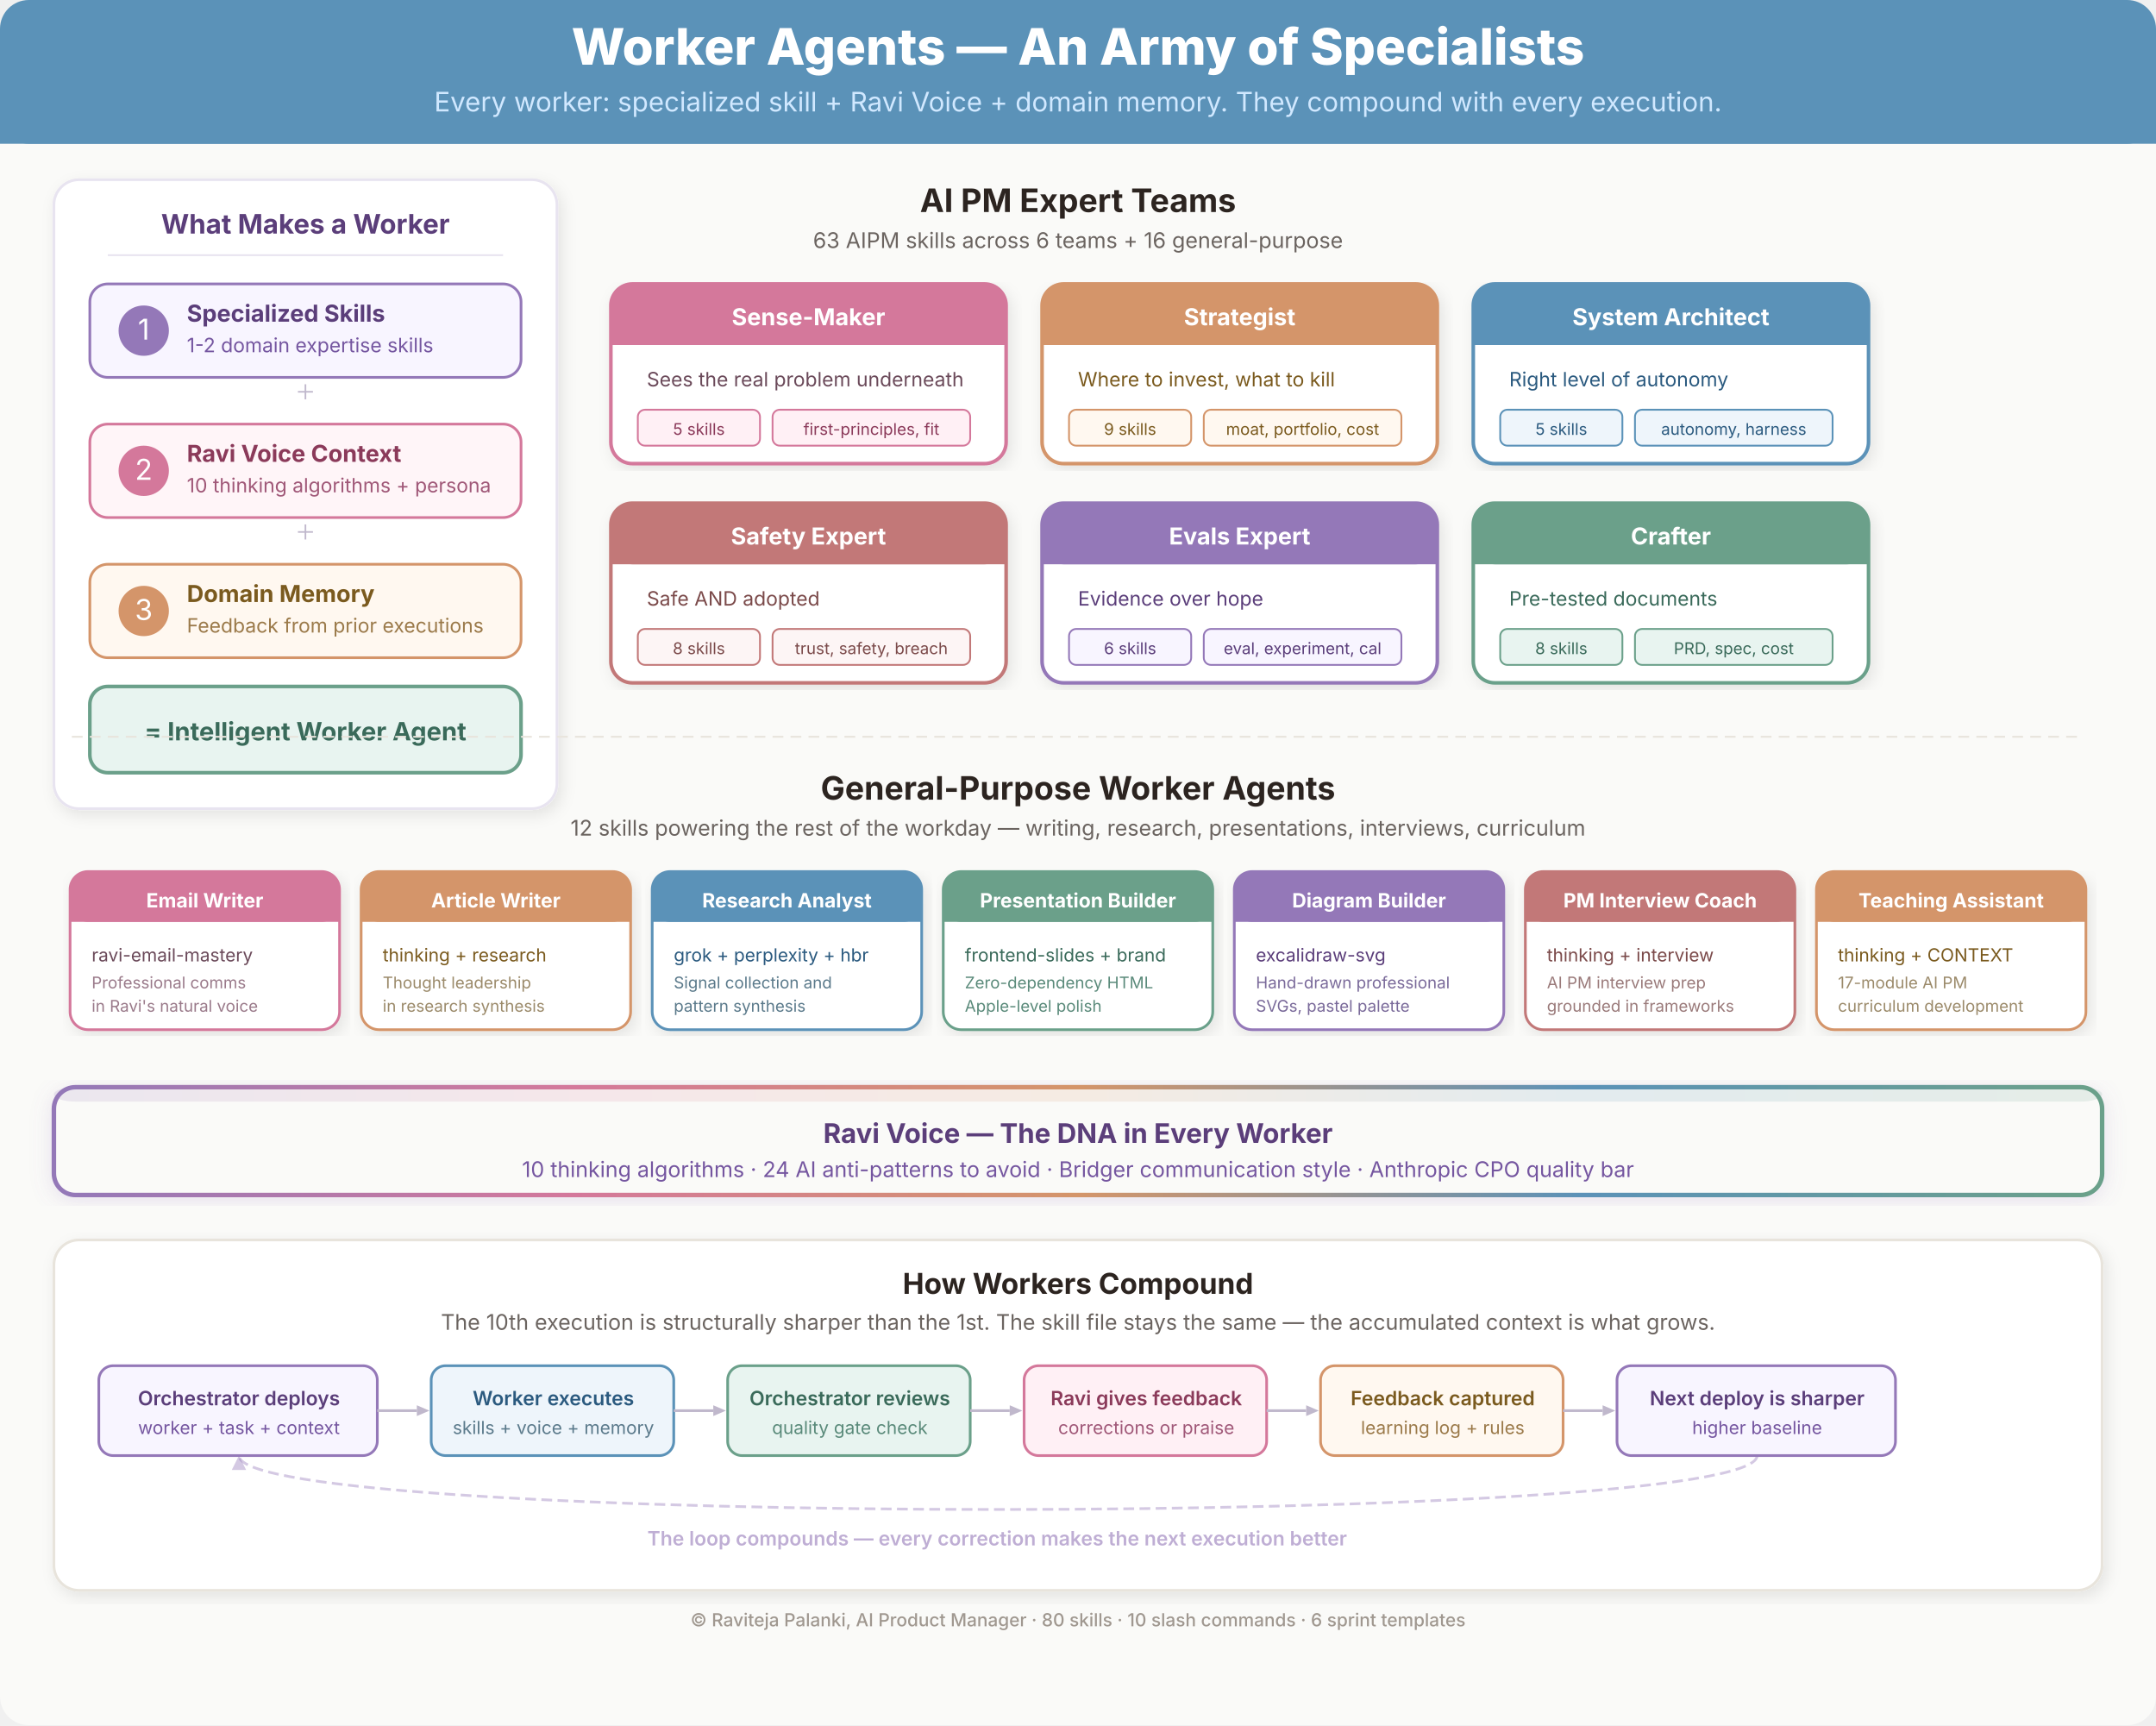
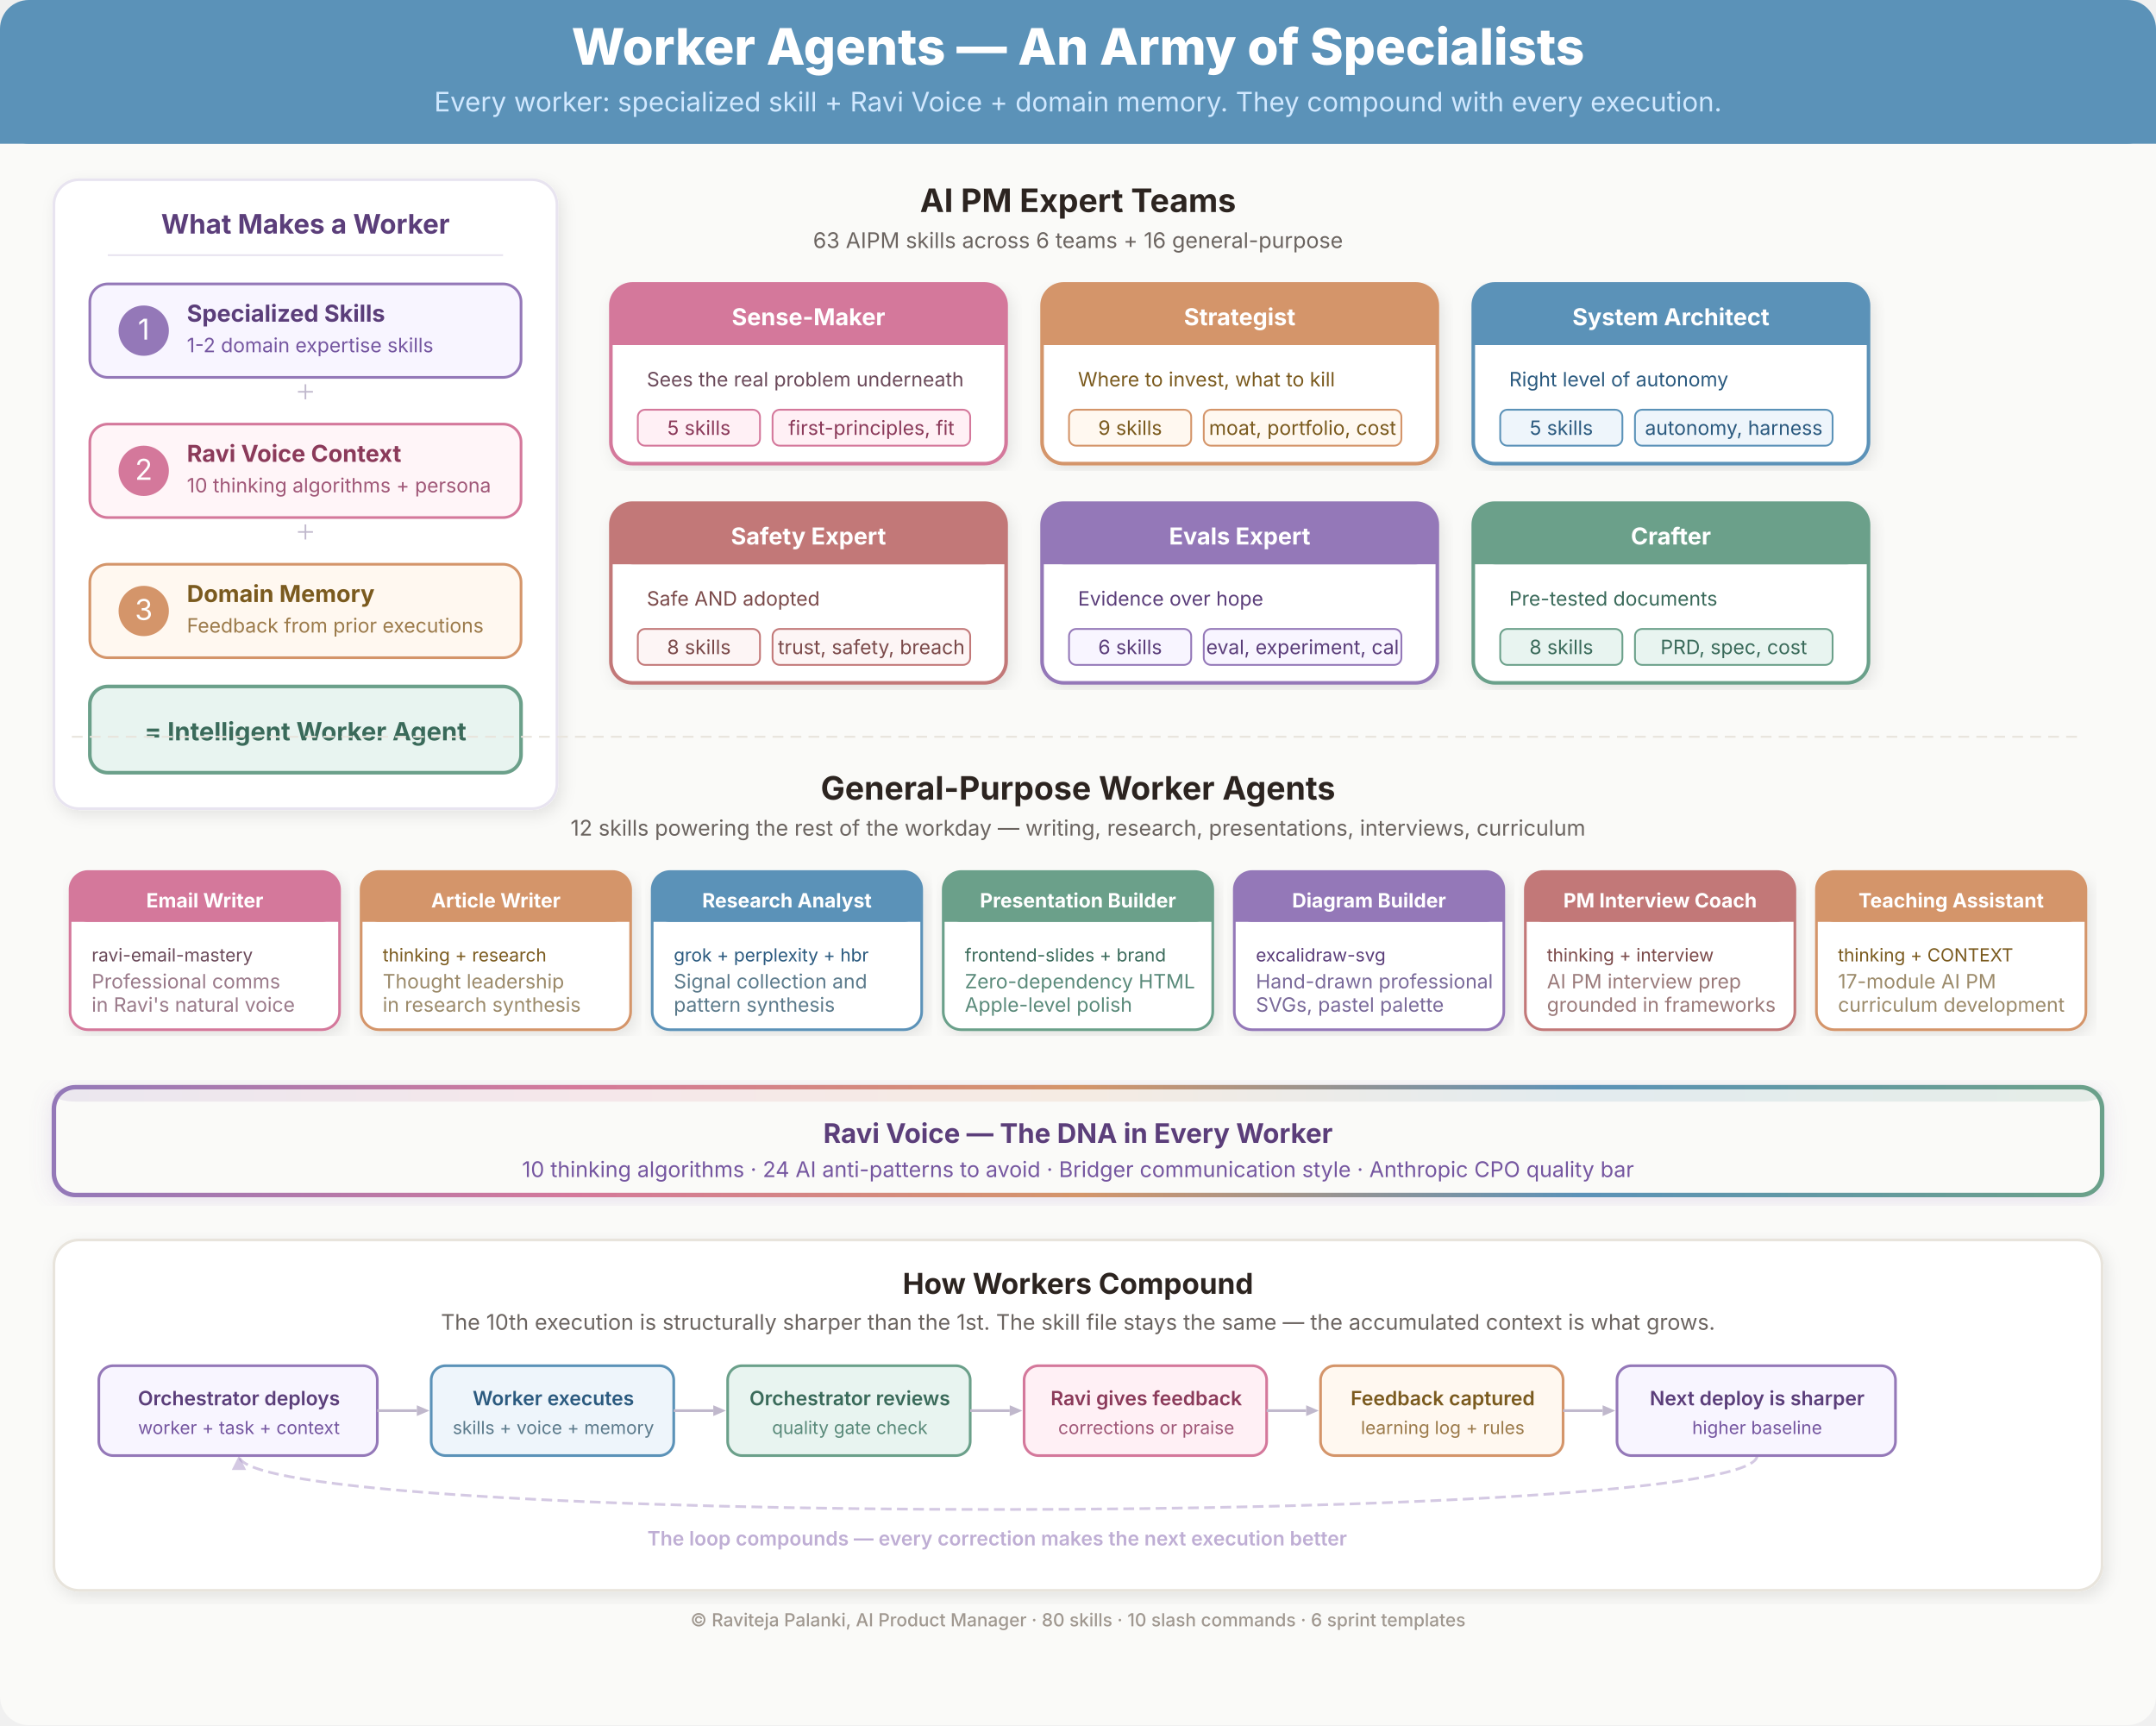
- <svg xmlns="http://www.w3.org/2000/svg" viewBox="0 0 1200 960" width="1200" height="960">
+ <svg xmlns="http://www.w3.org/2000/svg" viewBox="0 0 1200 960" width="1200" height="960" role="img" aria-label="80 skills, 10 slash commands, 6 sprint templates organized as an AI operating system that learns.">
  <defs>
    <filter id="s" x="-4%" y="-4%" width="108%" height="108%">
      <feDropShadow dx="2" dy="3" stdDeviation="4" flood-color="#000000" flood-opacity="0.09" />
    </filter>
    <filter id="glow" x="-10%" y="-10%" width="120%" height="120%">
      <feDropShadow dx="0" dy="2" stdDeviation="6" flood-color="#9478B8" flood-opacity="0.19" />
    </filter>
    <linearGradient id="dnaGrad" x1="0%" y1="0%" x2="100%" y2="0%">
      <stop offset="0%" stop-color="#9478B8" />
      <stop offset="25%" stop-color="#D4789B" />
      <stop offset="50%" stop-color="#D4956A" />
      <stop offset="75%" stop-color="#5B92B8" />
      <stop offset="100%" stop-color="#6BA08A" />
    </linearGradient>
  </defs>
  <rect width="1200" height="960" rx="16" fill="#FAFAF8" />
  <rect x="0" y="0" width="1200" height="80" rx="16" fill="#5B92B8" />
  <rect x="0" y="60" width="1200" height="20" fill="#5B92B8" />
  <text x="600" y="36" text-anchor="middle" fill="#FFFFFF" font-size="28" font-weight="800" font-family="Inter, Segoe UI, sans-serif">Worker Agents — An Army of Specialists</text>
  <text x="600" y="62" text-anchor="middle" fill="#D0E8FF" font-size="15" font-family="Inter, sans-serif">Every worker: specialized skill + Ravi Voice + domain memory. They compound with every execution.</text>
  <rect x="30" y="100" width="280" height="350" rx="14" fill="#FFFFFF" stroke="#E8E4F0" stroke-width="1.5" filter="url(#s)" />
  <text x="170" y="130" text-anchor="middle" fill="#5B3E7A" font-size="15" font-weight="700" font-family="Inter, sans-serif">What Makes a Worker</text>
  <line x1="60" y1="142" x2="280" y2="142" stroke="#E8E4F0" stroke-width="1" />
  <rect x="50" y="158" width="240" height="52" rx="10" fill="#F8F5FF" stroke="#9478B8" stroke-width="1.5" />
  <circle cx="80" cy="184" r="14" fill="#9478B8" />
  <text x="80" y="189" text-anchor="middle" fill="#FFFFFF" font-size="16" font-family="Inter, sans-serif">1</text>
  <text x="104" y="179" fill="#5B3E7A" font-size="13" font-weight="700" font-family="Inter, sans-serif">Specialized Skills</text>
  <text x="104" y="196" fill="#7556A0" font-size="11" font-family="Inter, sans-serif">1-2 domain expertise skills</text>
  <text x="170" y="224" text-anchor="middle" fill="#C0B8CC" font-size="18">+</text>
  <rect x="50" y="236" width="240" height="52" rx="10" fill="#FFF5F8" stroke="#D4789B" stroke-width="1.5" />
  <circle cx="80" cy="262" r="14" fill="#D4789B" />
  <text x="80" y="267" text-anchor="middle" fill="#FFFFFF" font-size="16" font-family="Inter, sans-serif">2</text>
  <text x="104" y="257" fill="#8B3A5A" font-size="13" font-weight="700" font-family="Inter, sans-serif">Ravi Voice Context</text>
  <text x="104" y="274" fill="#A05878" font-size="11" font-family="Inter, sans-serif">10 thinking algorithms + persona</text>
  <text x="170" y="302" text-anchor="middle" fill="#C0B8CC" font-size="18">+</text>
  <rect x="50" y="314" width="240" height="52" rx="10" fill="#FFF8F0" stroke="#D4956A" stroke-width="1.5" />
  <circle cx="80" cy="340" r="14" fill="#D4956A" />
  <text x="80" y="345" text-anchor="middle" fill="#FFFFFF" font-size="16" font-family="Inter, sans-serif">3</text>
  <text x="104" y="335" fill="#7A5A1E" font-size="13" font-weight="700" font-family="Inter, sans-serif">Domain Memory</text>
  <text x="104" y="352" fill="#9B7A4A" font-size="11" font-family="Inter, sans-serif">Feedback from prior executions</text>
  <rect x="50" y="382" width="240" height="48" rx="10" fill="#E8F4F0" stroke="#6BA08A" stroke-width="2" />
  <text x="170" y="412" text-anchor="middle" fill="#3A6A5A" font-size="14" font-weight="700" font-family="Inter, sans-serif">= Intelligent Worker Agent</text>
  <text x="600" y="118" text-anchor="middle" fill="#2C2420" font-size="18" font-weight="700" font-family="Inter, sans-serif">AI PM Expert Teams</text>
  <text x="600" y="138" text-anchor="middle" fill="#6B6460" font-size="12" font-family="Inter, sans-serif">63 AIPM skills across 6 teams + 16 general-purpose</text>
  <rect x="340" y="158" width="220" height="100" rx="12" fill="#FFFFFF" stroke="#D4789B" stroke-width="2" filter="url(#s)" />
  <rect x="340" y="158" width="220" height="34" rx="12" fill="#D4789B" />
  <rect x="340" y="178" width="220" height="14" fill="#D4789B" />
  <text x="450" y="181" text-anchor="middle" fill="#FFFFFF" font-size="13" font-weight="700" font-family="Inter, sans-serif">Sense-Maker</text>
  <text x="360" y="215" fill="#6B4A5A" font-size="11" font-family="Inter, sans-serif">Sees the real problem underneath</text>
  <rect x="355" y="228" width="68" height="20" rx="4" fill="#FFF0F5" stroke="#D4789B" stroke-width="1" />
-   <text x="389" y="242" text-anchor="middle" fill="#8B3A5A" font-size="9" font-family="Inter, sans-serif">5 skills</text>
+   <text x="389" y="242" text-anchor="middle" fill="#8B3A5A" font-size="11" font-family="Inter, sans-serif">5 skills</text>
  <rect x="430" y="228" width="110" height="20" rx="4" fill="#FFF0F5" stroke="#D4789B" stroke-width="1" />
-   <text x="485" y="242" text-anchor="middle" fill="#8B3A5A" font-size="9" font-family="Inter, sans-serif">first-principles, fit</text>
+   <text x="485" y="242" text-anchor="middle" fill="#8B3A5A" font-size="11" font-family="Inter, sans-serif">first-principles, fit</text>
  <rect x="580" y="158" width="220" height="100" rx="12" fill="#FFFFFF" stroke="#D4956A" stroke-width="2" filter="url(#s)" />
  <rect x="580" y="158" width="220" height="34" rx="12" fill="#D4956A" />
  <rect x="580" y="178" width="220" height="14" fill="#D4956A" />
  <text x="690" y="181" text-anchor="middle" fill="#FFFFFF" font-size="13" font-weight="700" font-family="Inter, sans-serif">Strategist</text>
  <text x="600" y="215" fill="#7A5A1E" font-size="11" font-family="Inter, sans-serif">Where to invest, what to kill</text>
  <rect x="595" y="228" width="68" height="20" rx="4" fill="#FFF8F0" stroke="#D4956A" stroke-width="1" />
-   <text x="629" y="242" text-anchor="middle" fill="#7A5A1E" font-size="9" font-family="Inter, sans-serif">9 skills</text>
+   <text x="629" y="242" text-anchor="middle" fill="#7A5A1E" font-size="11" font-family="Inter, sans-serif">9 skills</text>
  <rect x="670" y="228" width="110" height="20" rx="4" fill="#FFF8F0" stroke="#D4956A" stroke-width="1" />
-   <text x="725" y="242" text-anchor="middle" fill="#7A5A1E" font-size="9" font-family="Inter, sans-serif">moat, portfolio, cost</text>
+   <text x="725" y="242" text-anchor="middle" fill="#7A5A1E" font-size="11" font-family="Inter, sans-serif">moat, portfolio, cost</text>
  <rect x="820" y="158" width="220" height="100" rx="12" fill="#FFFFFF" stroke="#5B92B8" stroke-width="2" filter="url(#s)" />
  <rect x="820" y="158" width="220" height="34" rx="12" fill="#5B92B8" />
  <rect x="820" y="178" width="220" height="14" fill="#5B92B8" />
  <text x="930" y="181" text-anchor="middle" fill="#FFFFFF" font-size="13" font-weight="700" font-family="Inter, sans-serif">System Architect</text>
  <text x="840" y="215" fill="#2B5A7F" font-size="11" font-family="Inter, sans-serif">Right level of autonomy</text>
  <rect x="835" y="228" width="68" height="20" rx="4" fill="#EEF5FB" stroke="#5B92B8" stroke-width="1" />
-   <text x="869" y="242" text-anchor="middle" fill="#2B5A7F" font-size="9" font-family="Inter, sans-serif">5 skills</text>
+   <text x="869" y="242" text-anchor="middle" fill="#2B5A7F" font-size="11" font-family="Inter, sans-serif">5 skills</text>
  <rect x="910" y="228" width="110" height="20" rx="4" fill="#EEF5FB" stroke="#5B92B8" stroke-width="1" />
-   <text x="965" y="242" text-anchor="middle" fill="#2B5A7F" font-size="9" font-family="Inter, sans-serif">autonomy, harness</text>
+   <text x="965" y="242" text-anchor="middle" fill="#2B5A7F" font-size="11" font-family="Inter, sans-serif">autonomy, harness</text>
  <rect x="340" y="280" width="220" height="100" rx="12" fill="#FFFFFF" stroke="#C27878" stroke-width="2" filter="url(#s)" />
  <rect x="340" y="280" width="220" height="34" rx="12" fill="#C27878" />
  <rect x="340" y="300" width="220" height="14" fill="#C27878" />
  <text x="450" y="303" text-anchor="middle" fill="#FFFFFF" font-size="13" font-weight="700" font-family="Inter, sans-serif">Safety Expert</text>
  <text x="360" y="337" fill="#7B4A4A" font-size="11" font-family="Inter, sans-serif">Safe AND adopted</text>
  <rect x="355" y="350" width="68" height="20" rx="4" fill="#FDF5F5" stroke="#C27878" stroke-width="1" />
-   <text x="389" y="364" text-anchor="middle" fill="#7B4A4A" font-size="9" font-family="Inter, sans-serif">8 skills</text>
+   <text x="389" y="364" text-anchor="middle" fill="#7B4A4A" font-size="11" font-family="Inter, sans-serif">8 skills</text>
  <rect x="430" y="350" width="110" height="20" rx="4" fill="#FDF5F5" stroke="#C27878" stroke-width="1" />
-   <text x="485" y="364" text-anchor="middle" fill="#7B4A4A" font-size="9" font-family="Inter, sans-serif">trust, safety, breach</text>
+   <text x="485" y="364" text-anchor="middle" fill="#7B4A4A" font-size="11" font-family="Inter, sans-serif">trust, safety, breach</text>
  <rect x="580" y="280" width="220" height="100" rx="12" fill="#FFFFFF" stroke="#9478B8" stroke-width="2" filter="url(#s)" />
  <rect x="580" y="280" width="220" height="34" rx="12" fill="#9478B8" />
  <rect x="580" y="300" width="220" height="14" fill="#9478B8" />
  <text x="690" y="303" text-anchor="middle" fill="#FFFFFF" font-size="13" font-weight="700" font-family="Inter, sans-serif">Evals Expert</text>
  <text x="600" y="337" fill="#5B3E7A" font-size="11" font-family="Inter, sans-serif">Evidence over hope</text>
  <rect x="595" y="350" width="68" height="20" rx="4" fill="#F8F5FF" stroke="#9478B8" stroke-width="1" />
-   <text x="629" y="364" text-anchor="middle" fill="#5B3E7A" font-size="9" font-family="Inter, sans-serif">6 skills</text>
+   <text x="629" y="364" text-anchor="middle" fill="#5B3E7A" font-size="11" font-family="Inter, sans-serif">6 skills</text>
  <rect x="670" y="350" width="110" height="20" rx="4" fill="#F8F5FF" stroke="#9478B8" stroke-width="1" />
-   <text x="725" y="364" text-anchor="middle" fill="#5B3E7A" font-size="9" font-family="Inter, sans-serif">eval, experiment, cal</text>
+   <text x="725" y="364" text-anchor="middle" fill="#5B3E7A" font-size="11" font-family="Inter, sans-serif">eval, experiment, cal</text>
  <rect x="820" y="280" width="220" height="100" rx="12" fill="#FFFFFF" stroke="#6BA08A" stroke-width="2" filter="url(#s)" />
  <rect x="820" y="280" width="220" height="34" rx="12" fill="#6BA08A" />
  <rect x="820" y="300" width="220" height="14" fill="#6BA08A" />
  <text x="930" y="303" text-anchor="middle" fill="#FFFFFF" font-size="13" font-weight="700" font-family="Inter, sans-serif">Crafter</text>
  <text x="840" y="337" fill="#3A6A5A" font-size="11" font-family="Inter, sans-serif">Pre-tested documents</text>
  <rect x="835" y="350" width="68" height="20" rx="4" fill="#E8F4F0" stroke="#6BA08A" stroke-width="1" />
-   <text x="869" y="364" text-anchor="middle" fill="#3A6A5A" font-size="9" font-family="Inter, sans-serif">8 skills</text>
+   <text x="869" y="364" text-anchor="middle" fill="#3A6A5A" font-size="11" font-family="Inter, sans-serif">8 skills</text>
  <rect x="910" y="350" width="110" height="20" rx="4" fill="#E8F4F0" stroke="#6BA08A" stroke-width="1" />
-   <text x="965" y="364" text-anchor="middle" fill="#3A6A5A" font-size="9" font-family="Inter, sans-serif">PRD, spec, cost</text>
+   <text x="965" y="364" text-anchor="middle" fill="#3A6A5A" font-size="11" font-family="Inter, sans-serif">PRD, spec, cost</text>
  <line x1="40" y1="410" x2="1160" y2="410" stroke="#E8E4DC" stroke-width="1" stroke-dasharray="6,4" />
  <text x="600" y="445" text-anchor="middle" fill="#2C2420" font-size="18" font-weight="700" font-family="Inter, sans-serif">General-Purpose Worker Agents</text>
  <text x="600" y="465" text-anchor="middle" fill="#6B6460" font-size="12" font-family="Inter, sans-serif">12 skills powering the rest of the workday — writing, research, presentations, interviews, curriculum</text>
  <rect x="39" y="485" width="150" height="88" rx="10" fill="#FFFFFF" stroke="#D4789B" stroke-width="1.5" filter="url(#s)" />
  <rect x="39" y="485" width="150" height="28" rx="10" fill="#D4789B" />
  <rect x="39" y="503" width="150" height="10" fill="#D4789B" />
  <text x="114" y="505" text-anchor="middle" fill="#FFFFFF" font-size="11" font-weight="700" font-family="Inter, sans-serif">Email Writer</text>
  <text x="51" y="535" fill="#6B4A5A" font-size="10" font-family="Inter, sans-serif">ravi-email-mastery</text>
-   <text x="51" y="550" fill="#9A7A8A" font-size="9" font-family="Inter, sans-serif">Professional comms</text>
-   <text x="51" y="563" fill="#9A7A8A" font-size="9" font-family="Inter, sans-serif">in Ravi's natural voice</text>
+   <text x="51" y="550" fill="#9A7A8A" font-size="11" font-family="Inter, sans-serif">Professional comms</text>
+   <text x="51" y="563" fill="#9A7A8A" font-size="11" font-family="Inter, sans-serif">in Ravi's natural voice</text>
  <rect x="201" y="485" width="150" height="88" rx="10" fill="#FFFFFF" stroke="#D4956A" stroke-width="1.5" filter="url(#s)" />
  <rect x="201" y="485" width="150" height="28" rx="10" fill="#D4956A" />
  <rect x="201" y="503" width="150" height="10" fill="#D4956A" />
  <text x="276" y="505" text-anchor="middle" fill="#FFFFFF" font-size="11" font-weight="700" font-family="Inter, sans-serif">Article Writer</text>
  <text x="213" y="535" fill="#7A5A1E" font-size="10" font-family="Inter, sans-serif">thinking + research</text>
-   <text x="213" y="550" fill="#9B8A6A" font-size="9" font-family="Inter, sans-serif">Thought leadership</text>
-   <text x="213" y="563" fill="#9B8A6A" font-size="9" font-family="Inter, sans-serif">in research synthesis</text>
+   <text x="213" y="550" fill="#9B8A6A" font-size="11" font-family="Inter, sans-serif">Thought leadership</text>
+   <text x="213" y="563" fill="#9B8A6A" font-size="11" font-family="Inter, sans-serif">in research synthesis</text>
  <rect x="363" y="485" width="150" height="88" rx="10" fill="#FFFFFF" stroke="#5B92B8" stroke-width="1.5" filter="url(#s)" />
  <rect x="363" y="485" width="150" height="28" rx="10" fill="#5B92B8" />
  <rect x="363" y="503" width="150" height="10" fill="#5B92B8" />
  <text x="438" y="505" text-anchor="middle" fill="#FFFFFF" font-size="11" font-weight="700" font-family="Inter, sans-serif">Research Analyst</text>
  <text x="375" y="535" fill="#2B5A7F" font-size="10" font-family="Inter, sans-serif">grok + perplexity + hbr</text>
-   <text x="375" y="550" fill="#5B7A8B" font-size="9" font-family="Inter, sans-serif">Signal collection and</text>
-   <text x="375" y="563" fill="#5B7A8B" font-size="9" font-family="Inter, sans-serif">pattern synthesis</text>
+   <text x="375" y="550" fill="#5B7A8B" font-size="11" font-family="Inter, sans-serif">Signal collection and</text>
+   <text x="375" y="563" fill="#5B7A8B" font-size="11" font-family="Inter, sans-serif">pattern synthesis</text>
  <rect x="525" y="485" width="150" height="88" rx="10" fill="#FFFFFF" stroke="#6BA08A" stroke-width="1.5" filter="url(#s)" />
  <rect x="525" y="485" width="150" height="28" rx="10" fill="#6BA08A" />
  <rect x="525" y="503" width="150" height="10" fill="#6BA08A" />
  <text x="600" y="505" text-anchor="middle" fill="#FFFFFF" font-size="11" font-weight="700" font-family="Inter, sans-serif">Presentation Builder</text>
  <text x="537" y="535" fill="#3A6A5A" font-size="10" font-family="Inter, sans-serif">frontend-slides + brand</text>
-   <text x="537" y="550" fill="#5A8A7A" font-size="9" font-family="Inter, sans-serif">Zero-dependency HTML</text>
-   <text x="537" y="563" fill="#5A8A7A" font-size="9" font-family="Inter, sans-serif">Apple-level polish</text>
+   <text x="537" y="550" fill="#5A8A7A" font-size="11" font-family="Inter, sans-serif">Zero-dependency HTML</text>
+   <text x="537" y="563" fill="#5A8A7A" font-size="11" font-family="Inter, sans-serif">Apple-level polish</text>
  <rect x="687" y="485" width="150" height="88" rx="10" fill="#FFFFFF" stroke="#9478B8" stroke-width="1.5" filter="url(#s)" />
  <rect x="687" y="485" width="150" height="28" rx="10" fill="#9478B8" />
  <rect x="687" y="503" width="150" height="10" fill="#9478B8" />
  <text x="762" y="505" text-anchor="middle" fill="#FFFFFF" font-size="11" font-weight="700" font-family="Inter, sans-serif">Diagram Builder</text>
  <text x="699" y="535" fill="#5B3E7A" font-size="10" font-family="Inter, sans-serif">excalidraw-svg</text>
-   <text x="699" y="550" fill="#7A6A9A" font-size="9" font-family="Inter, sans-serif">Hand-drawn professional</text>
-   <text x="699" y="563" fill="#7A6A9A" font-size="9" font-family="Inter, sans-serif">SVGs, pastel palette</text>
+   <text x="699" y="550" fill="#7A6A9A" font-size="11" font-family="Inter, sans-serif">Hand-drawn professional</text>
+   <text x="699" y="563" fill="#7A6A9A" font-size="11" font-family="Inter, sans-serif">SVGs, pastel palette</text>
  <rect x="849" y="485" width="150" height="88" rx="10" fill="#FFFFFF" stroke="#C27878" stroke-width="1.5" filter="url(#s)" />
  <rect x="849" y="485" width="150" height="28" rx="10" fill="#C27878" />
  <rect x="849" y="503" width="150" height="10" fill="#C27878" />
  <text x="924" y="505" text-anchor="middle" fill="#FFFFFF" font-size="11" font-weight="700" font-family="Inter, sans-serif">PM Interview Coach</text>
  <text x="861" y="535" fill="#7B4A4A" font-size="10" font-family="Inter, sans-serif">thinking + interview</text>
-   <text x="861" y="550" fill="#9A7A7A" font-size="9" font-family="Inter, sans-serif">AI PM interview prep</text>
-   <text x="861" y="563" fill="#9A7A7A" font-size="9" font-family="Inter, sans-serif">grounded in frameworks</text>
+   <text x="861" y="550" fill="#9A7A7A" font-size="11" font-family="Inter, sans-serif">AI PM interview prep</text>
+   <text x="861" y="563" fill="#9A7A7A" font-size="11" font-family="Inter, sans-serif">grounded in frameworks</text>
  <rect x="1011" y="485" width="150" height="88" rx="10" fill="#FFFFFF" stroke="#D4956A" stroke-width="1.5" filter="url(#s)" />
  <rect x="1011" y="485" width="150" height="28" rx="10" fill="#D4956A" />
  <rect x="1011" y="503" width="150" height="10" fill="#D4956A" />
  <text x="1086" y="505" text-anchor="middle" fill="#FFFFFF" font-size="11" font-weight="700" font-family="Inter, sans-serif">Teaching Assistant</text>
  <text x="1023" y="535" fill="#7A5A1E" font-size="10" font-family="Inter, sans-serif">thinking + CONTEXT</text>
-   <text x="1023" y="550" fill="#9B8A6A" font-size="9" font-family="Inter, sans-serif">17-module AI PM</text>
-   <text x="1023" y="563" fill="#9B8A6A" font-size="9" font-family="Inter, sans-serif">curriculum development</text>
+   <text x="1023" y="550" fill="#9B8A6A" font-size="11" font-family="Inter, sans-serif">17-module AI PM</text>
+   <text x="1023" y="563" fill="#9B8A6A" font-size="11" font-family="Inter, sans-serif">curriculum development</text>
  <rect x="30" y="605" width="1140" height="60" rx="12" fill="#FAFAF8" stroke="url(#dnaGrad)" stroke-width="2.5" filter="url(#glow)" />
  <rect x="30" y="605" width="1140" height="8" rx="12" fill="url(#dnaGrad)" opacity="0.15" />
  <text x="600" y="636" text-anchor="middle" fill="#5B3E7A" font-size="15" font-weight="700" font-family="Inter, sans-serif">Ravi Voice — The DNA in Every Worker</text>
  <text x="600" y="655" text-anchor="middle" fill="#7556A0" font-size="12" font-family="Inter, sans-serif">10 thinking algorithms  ·  24 AI anti-patterns to avoid  ·  Bridger communication style  ·  Anthropic CPO quality bar</text>
  <rect x="30" y="690" width="1140" height="195" rx="14" fill="#FFFFFF" stroke="#E8E4DC" stroke-width="1.5" filter="url(#s)" />
  <text x="600" y="720" text-anchor="middle" fill="#2C2420" font-size="16" font-weight="700" font-family="Inter, sans-serif">How Workers Compound</text>
  <text x="600" y="740" text-anchor="middle" fill="#6B6460" font-size="12" font-family="Inter, sans-serif">The 10th execution is structurally sharper than the 1st. The skill file stays the same — the accumulated context is what grows.</text>
  <rect x="55" y="760" width="155" height="50" rx="8" fill="#F8F5FF" stroke="#9478B8" stroke-width="1.5" />
  <text x="133" y="782" text-anchor="middle" fill="#5B3E7A" font-size="11" font-weight="600" font-family="Inter, sans-serif">Orchestrator deploys</text>
  <text x="133" y="798" text-anchor="middle" fill="#7556A0" font-size="10" font-family="Inter, sans-serif">worker + task + context</text>
  <path d="M 210 785 L 232 785" stroke="#C0B8CC" stroke-width="1.5" fill="none" />
  <polygon points="232,782 239,785 232,788" fill="#C0B8CC" />
  <rect x="240" y="760" width="135" height="50" rx="8" fill="#EEF5FB" stroke="#5B92B8" stroke-width="1.5" />
  <text x="308" y="782" text-anchor="middle" fill="#2B5A7F" font-size="11" font-weight="600" font-family="Inter, sans-serif">Worker executes</text>
  <text x="308" y="798" text-anchor="middle" fill="#5B7A8B" font-size="10" font-family="Inter, sans-serif">skills + voice + memory</text>
  <path d="M 375 785 L 397 785" stroke="#C0B8CC" stroke-width="1.5" fill="none" />
  <polygon points="397,782 404,785 397,788" fill="#C0B8CC" />
  <rect x="405" y="760" width="135" height="50" rx="8" fill="#E8F4F0" stroke="#6BA08A" stroke-width="1.5" />
  <text x="473" y="782" text-anchor="middle" fill="#3A6A5A" font-size="11" font-weight="600" font-family="Inter, sans-serif">Orchestrator reviews</text>
  <text x="473" y="798" text-anchor="middle" fill="#5A8A7A" font-size="10" font-family="Inter, sans-serif">quality gate check</text>
  <path d="M 540 785 L 562 785" stroke="#C0B8CC" stroke-width="1.5" fill="none" />
  <polygon points="562,782 569,785 562,788" fill="#C0B8CC" />
  <rect x="570" y="760" width="135" height="50" rx="8" fill="#FFF0F5" stroke="#D4789B" stroke-width="1.5" />
  <text x="638" y="782" text-anchor="middle" fill="#8B3A5A" font-size="11" font-weight="600" font-family="Inter, sans-serif">Ravi gives feedback</text>
  <text x="638" y="798" text-anchor="middle" fill="#A05878" font-size="10" font-family="Inter, sans-serif">corrections or praise</text>
  <path d="M 705 785 L 727 785" stroke="#C0B8CC" stroke-width="1.5" fill="none" />
  <polygon points="727,782 734,785 727,788" fill="#C0B8CC" />
  <rect x="735" y="760" width="135" height="50" rx="8" fill="#FFF8F0" stroke="#D4956A" stroke-width="1.5" />
  <text x="803" y="782" text-anchor="middle" fill="#7A5A1E" font-size="11" font-weight="600" font-family="Inter, sans-serif">Feedback captured</text>
  <text x="803" y="798" text-anchor="middle" fill="#9B7A4A" font-size="10" font-family="Inter, sans-serif">learning log + rules</text>
  <path d="M 870 785 L 892 785" stroke="#C0B8CC" stroke-width="1.5" fill="none" />
  <polygon points="892,782 899,785 892,788" fill="#C0B8CC" />
  <rect x="900" y="760" width="155" height="50" rx="8" fill="#F8F5FF" stroke="#9478B8" stroke-width="1.5" />
  <text x="978" y="782" text-anchor="middle" fill="#5B3E7A" font-size="11" font-weight="600" font-family="Inter, sans-serif">Next deploy is sharper</text>
  <text x="978" y="798" text-anchor="middle" fill="#7556A0" font-size="10" font-family="Inter, sans-serif">higher baseline</text>
  <path d="M 978 810 C 978 850, 133 850, 133 810" stroke="#9478B8" stroke-width="1.5" fill="none" stroke-dasharray="6,3" opacity="0.4" />
  <polygon points="133,810 129,818 137,818" fill="#9478B8" opacity="0.4" />
  <text x="555" y="860" text-anchor="middle" fill="#9478B8" font-size="11" font-weight="600" font-family="Inter, sans-serif" opacity="0.6">The loop compounds — every correction makes the next execution better</text>
  <text x="600" y="905" text-anchor="middle" font-family="Inter, sans-serif" font-size="10" fill="#A09890" font-weight="500">
    © Raviteja Palanki, AI Product Manager · 80 skills · 10 slash commands · 6 sprint templates
  </text>
</svg>
